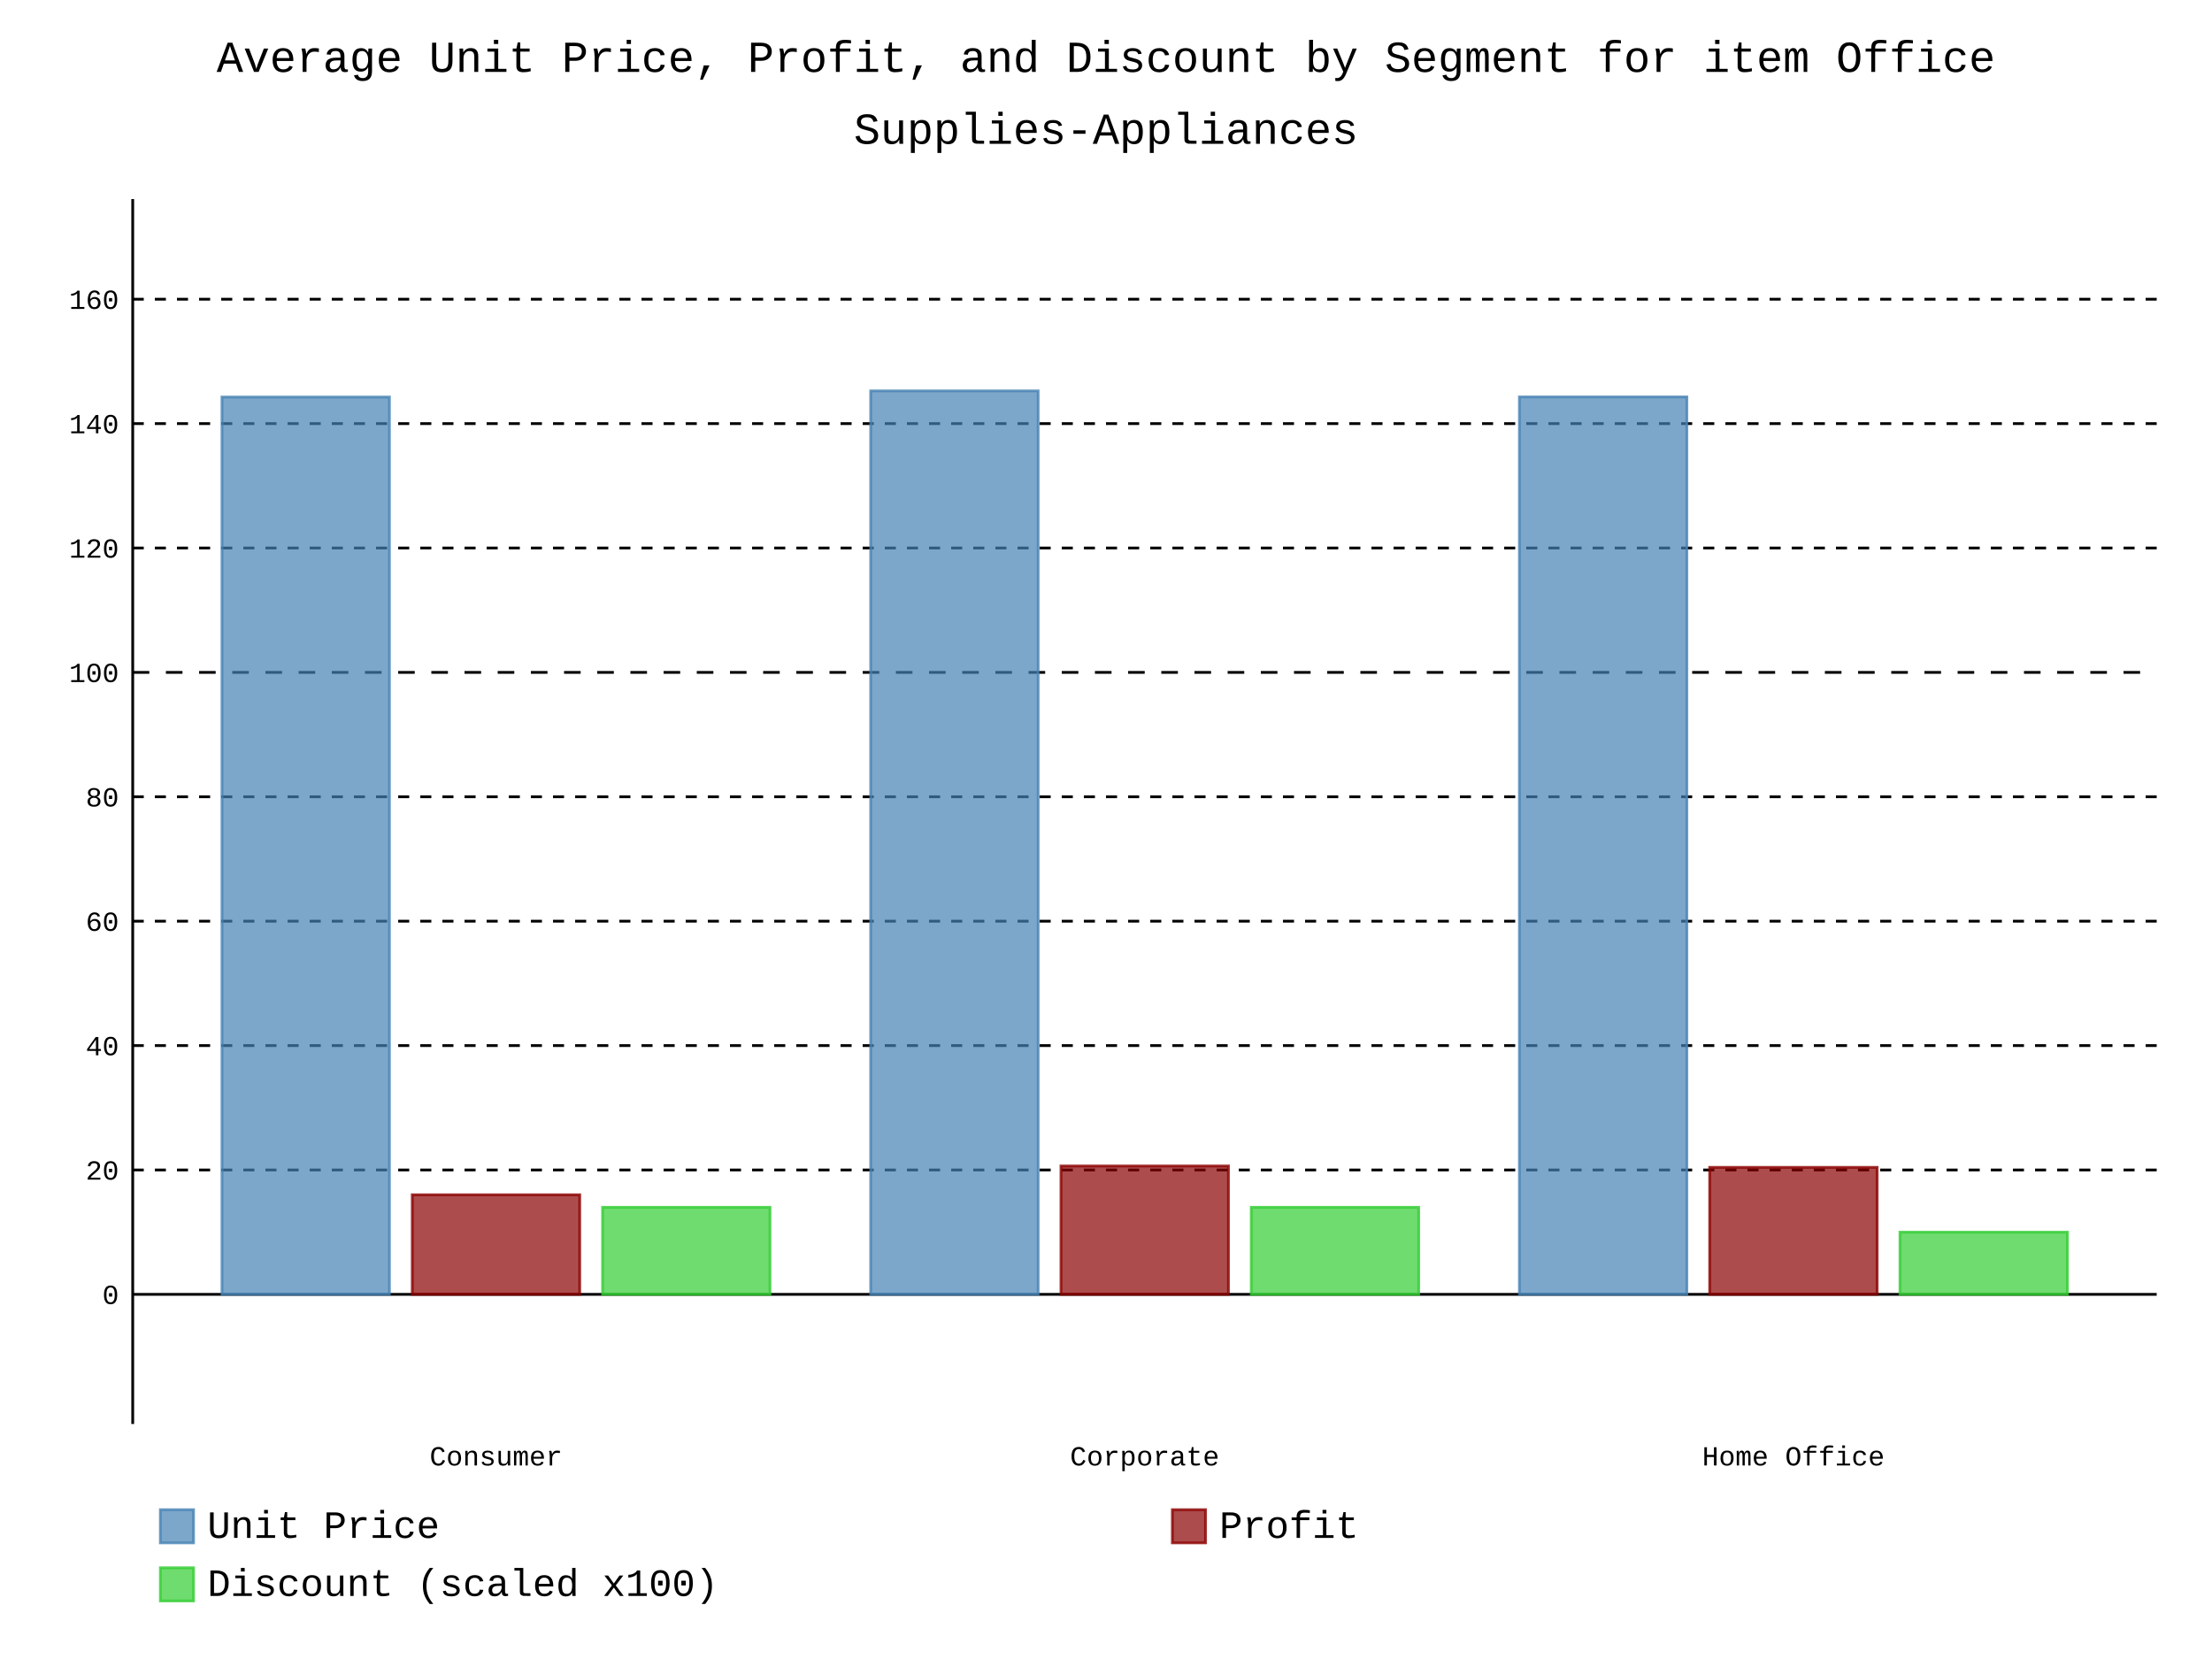
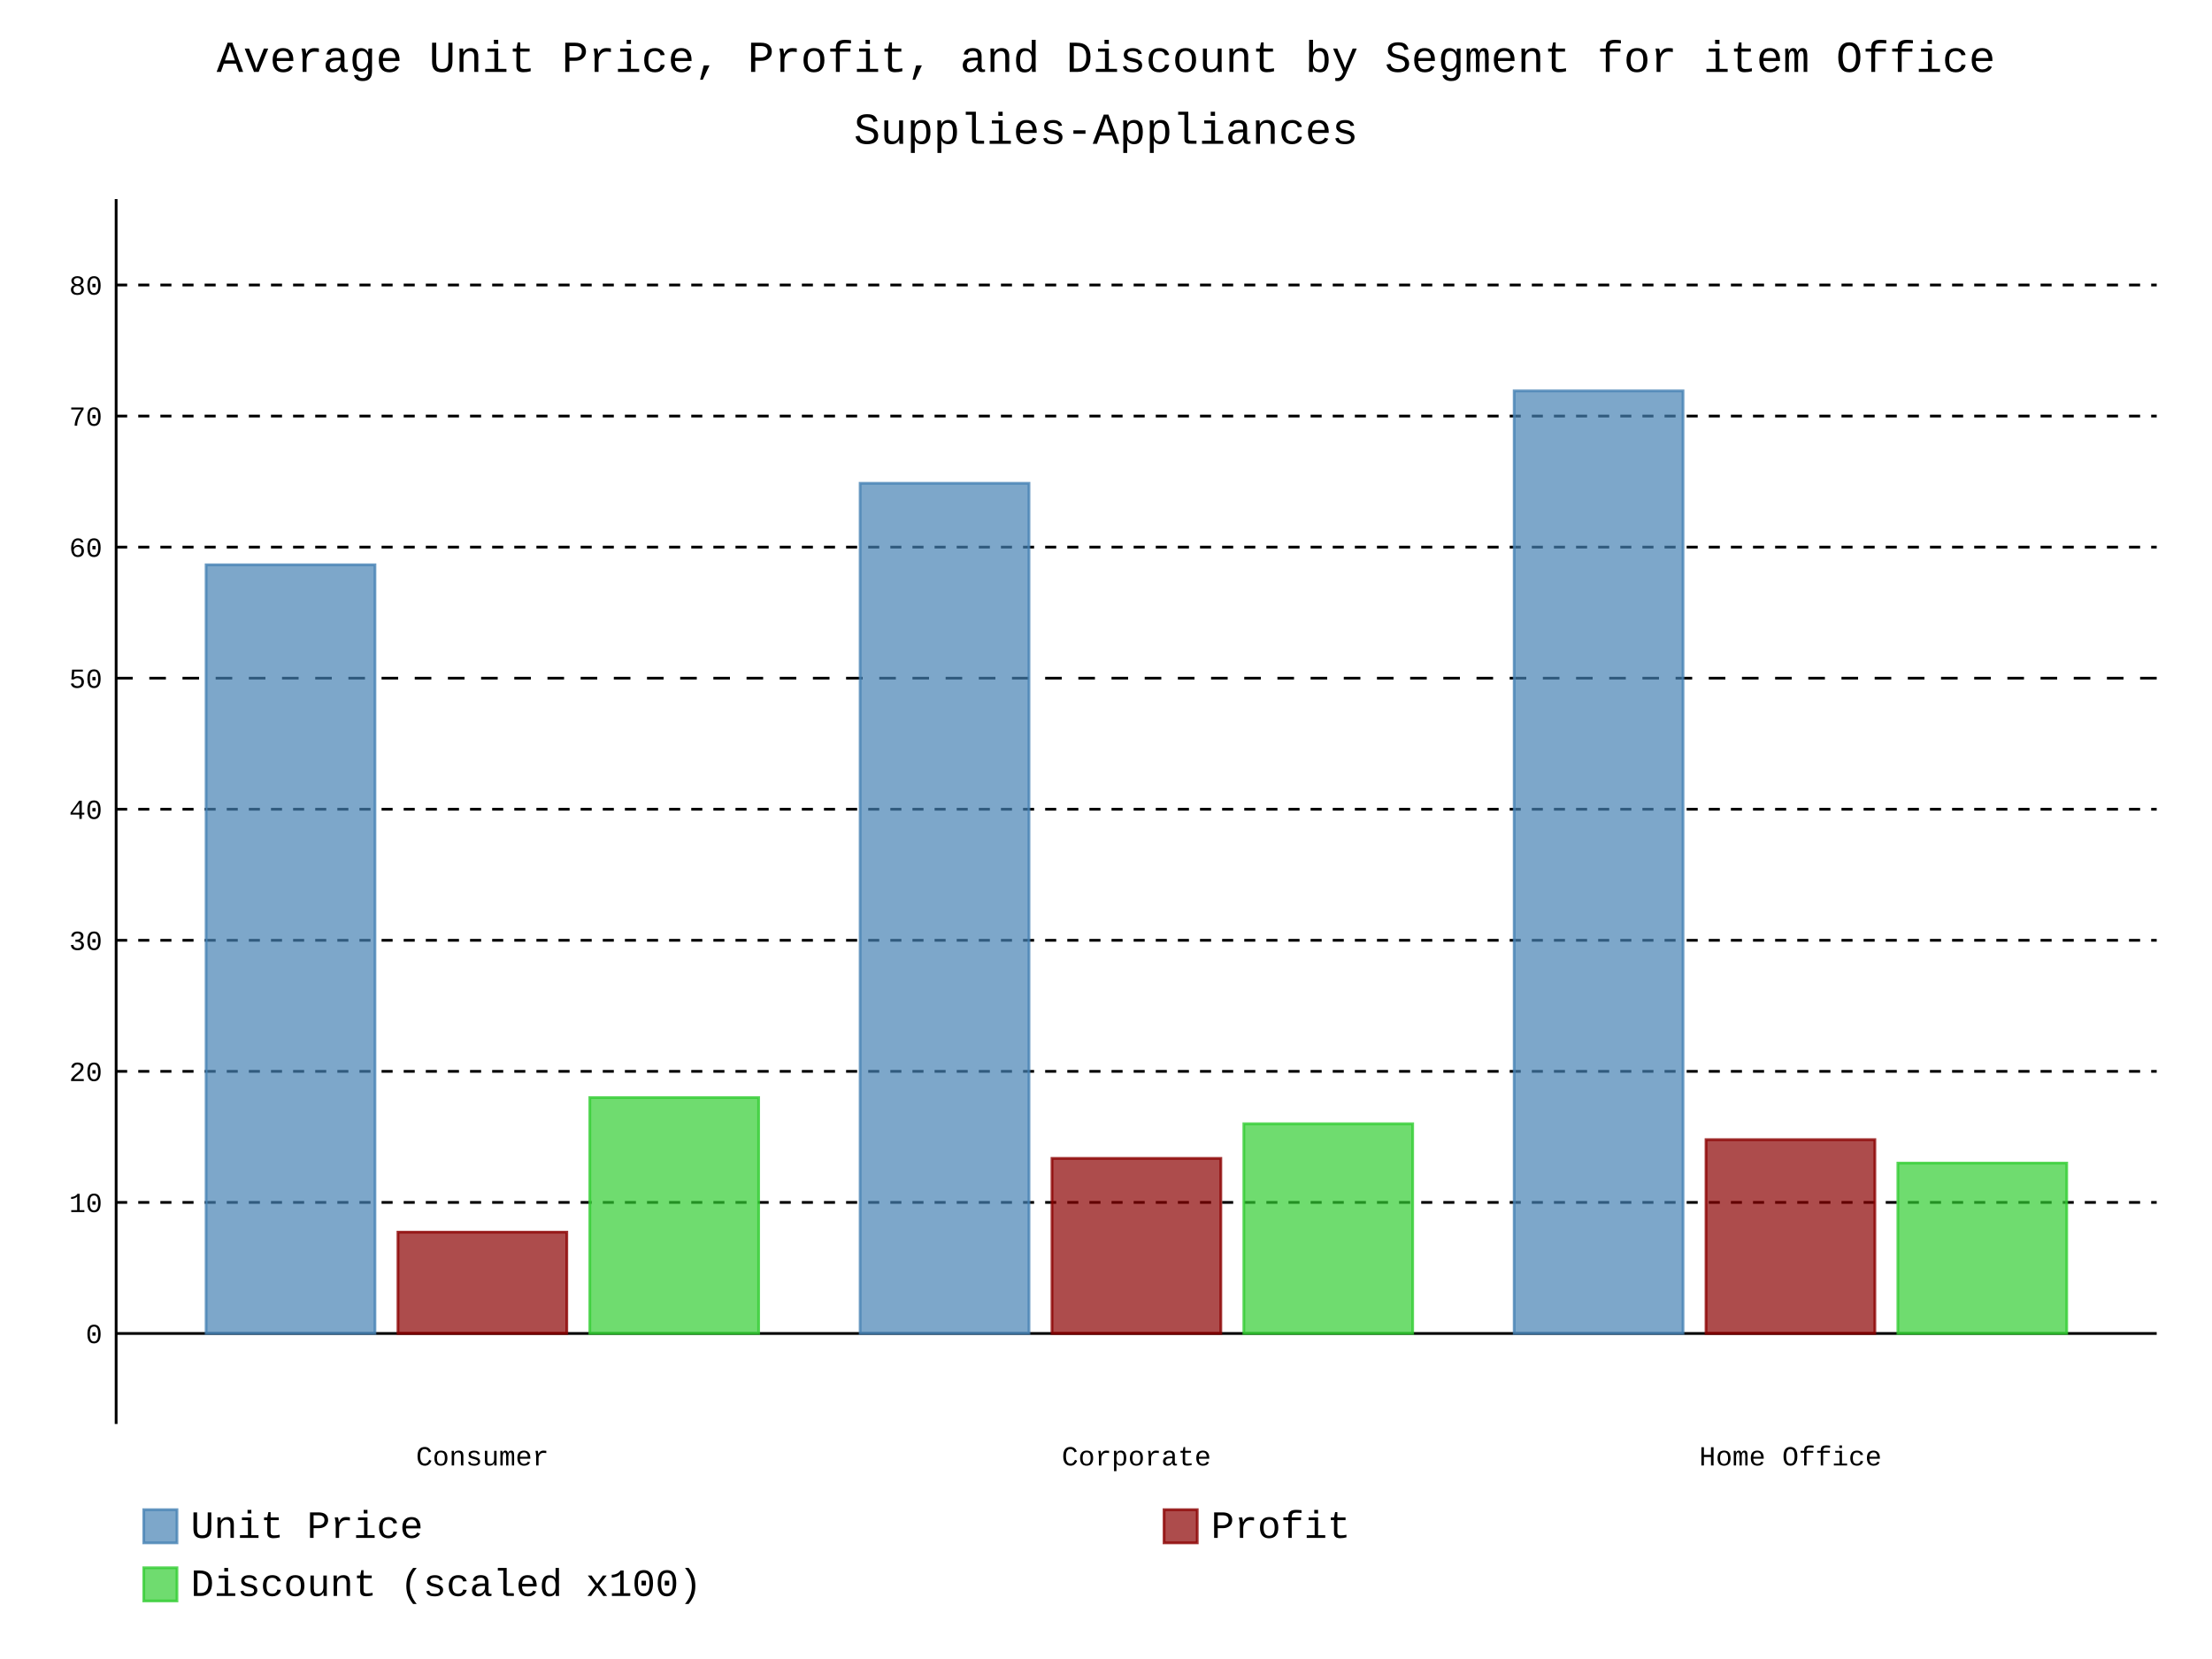
- <svg xmlns="http://www.w3.org/2000/svg" id="chart-0a03634f-e1f2-42ec-b0b7-8031afb6e9a9" class="pygal-chart" viewBox="0 0 800 600">
+ <svg xmlns="http://www.w3.org/2000/svg" id="chart-8650312b-6d7a-477c-b020-05ff0e8f1e67" class="pygal-chart" viewBox="0 0 800 600">
  <defs>
-     <style type="text/css">#chart-0a03634f-e1f2-42ec-b0b7-8031afb6e9a9{-webkit-user-select:none;-webkit-font-smoothing:antialiased;font-family:Consolas,"Liberation Mono",Menlo,Courier,monospace}#chart-0a03634f-e1f2-42ec-b0b7-8031afb6e9a9 .title{font-family:Consolas,"Liberation Mono",Menlo,Courier,monospace;font-size:16px}#chart-0a03634f-e1f2-42ec-b0b7-8031afb6e9a9 .legends .legend text{font-family:Consolas,"Liberation Mono",Menlo,Courier,monospace;font-size:14px}#chart-0a03634f-e1f2-42ec-b0b7-8031afb6e9a9 .axis text{font-family:Consolas,"Liberation Mono",Menlo,Courier,monospace;font-size:10px}#chart-0a03634f-e1f2-42ec-b0b7-8031afb6e9a9 .axis text.major{font-family:Consolas,"Liberation Mono",Menlo,Courier,monospace;font-size:10px}#chart-0a03634f-e1f2-42ec-b0b7-8031afb6e9a9 .text-overlay text.value{font-family:Consolas,"Liberation Mono",Menlo,Courier,monospace;font-size:16px}#chart-0a03634f-e1f2-42ec-b0b7-8031afb6e9a9 .text-overlay text.label{font-family:Consolas,"Liberation Mono",Menlo,Courier,monospace;font-size:10px}#chart-0a03634f-e1f2-42ec-b0b7-8031afb6e9a9 .tooltip{font-family:Consolas,"Liberation Mono",Menlo,Courier,monospace;font-size:14px}#chart-0a03634f-e1f2-42ec-b0b7-8031afb6e9a9 text.no_data{font-family:Consolas,"Liberation Mono",Menlo,Courier,monospace;font-size:64px}
- #chart-0a03634f-e1f2-42ec-b0b7-8031afb6e9a9{background-color:white}#chart-0a03634f-e1f2-42ec-b0b7-8031afb6e9a9 path,#chart-0a03634f-e1f2-42ec-b0b7-8031afb6e9a9 line,#chart-0a03634f-e1f2-42ec-b0b7-8031afb6e9a9 rect,#chart-0a03634f-e1f2-42ec-b0b7-8031afb6e9a9 circle{-webkit-transition:150ms;-moz-transition:150ms;transition:150ms}#chart-0a03634f-e1f2-42ec-b0b7-8031afb6e9a9 .graph &gt; .background{fill:white}#chart-0a03634f-e1f2-42ec-b0b7-8031afb6e9a9 .plot &gt; .background{fill:white}#chart-0a03634f-e1f2-42ec-b0b7-8031afb6e9a9 .graph{fill:black}#chart-0a03634f-e1f2-42ec-b0b7-8031afb6e9a9 text.no_data{fill:black}#chart-0a03634f-e1f2-42ec-b0b7-8031afb6e9a9 .title{fill:black}#chart-0a03634f-e1f2-42ec-b0b7-8031afb6e9a9 .legends .legend text{fill:black}#chart-0a03634f-e1f2-42ec-b0b7-8031afb6e9a9 .legends .legend:hover text{fill:black}#chart-0a03634f-e1f2-42ec-b0b7-8031afb6e9a9 .axis .line{stroke:black}#chart-0a03634f-e1f2-42ec-b0b7-8031afb6e9a9 .axis .guide.line{stroke:#630C0D}#chart-0a03634f-e1f2-42ec-b0b7-8031afb6e9a9 .axis .major.line{stroke:black}#chart-0a03634f-e1f2-42ec-b0b7-8031afb6e9a9 .axis text.major{fill:black}#chart-0a03634f-e1f2-42ec-b0b7-8031afb6e9a9 .axis.y .guides:hover .guide.line,#chart-0a03634f-e1f2-42ec-b0b7-8031afb6e9a9 .line-graph .axis.x .guides:hover .guide.line,#chart-0a03634f-e1f2-42ec-b0b7-8031afb6e9a9 .stackedline-graph .axis.x .guides:hover .guide.line,#chart-0a03634f-e1f2-42ec-b0b7-8031afb6e9a9 .xy-graph .axis.x .guides:hover .guide.line{stroke:black}#chart-0a03634f-e1f2-42ec-b0b7-8031afb6e9a9 .axis .guides:hover text{fill:black}#chart-0a03634f-e1f2-42ec-b0b7-8031afb6e9a9 .reactive{fill-opacity:.7;stroke-opacity:.8;stroke-width:1}#chart-0a03634f-e1f2-42ec-b0b7-8031afb6e9a9 .ci{stroke:black}#chart-0a03634f-e1f2-42ec-b0b7-8031afb6e9a9 .reactive.active,#chart-0a03634f-e1f2-42ec-b0b7-8031afb6e9a9 .active .reactive{fill-opacity:.8;stroke-opacity:.9;stroke-width:4}#chart-0a03634f-e1f2-42ec-b0b7-8031afb6e9a9 .ci .reactive.active{stroke-width:1.5}#chart-0a03634f-e1f2-42ec-b0b7-8031afb6e9a9 .series text{fill:black}#chart-0a03634f-e1f2-42ec-b0b7-8031afb6e9a9 .tooltip rect{fill:white;stroke:black;-webkit-transition:opacity 150ms;-moz-transition:opacity 150ms;transition:opacity 150ms}#chart-0a03634f-e1f2-42ec-b0b7-8031afb6e9a9 .tooltip .label{fill:black}#chart-0a03634f-e1f2-42ec-b0b7-8031afb6e9a9 .tooltip .label{fill:black}#chart-0a03634f-e1f2-42ec-b0b7-8031afb6e9a9 .tooltip .legend{font-size:.8em;fill:#630C0D}#chart-0a03634f-e1f2-42ec-b0b7-8031afb6e9a9 .tooltip .x_label{font-size:.6em;fill:black}#chart-0a03634f-e1f2-42ec-b0b7-8031afb6e9a9 .tooltip .xlink{font-size:.5em;text-decoration:underline}#chart-0a03634f-e1f2-42ec-b0b7-8031afb6e9a9 .tooltip .value{font-size:1.5em}#chart-0a03634f-e1f2-42ec-b0b7-8031afb6e9a9 .bound{font-size:.5em}#chart-0a03634f-e1f2-42ec-b0b7-8031afb6e9a9 .max-value{font-size:.75em;fill:#630C0D}#chart-0a03634f-e1f2-42ec-b0b7-8031afb6e9a9 .map-element{fill:white;stroke:#630C0D !important}#chart-0a03634f-e1f2-42ec-b0b7-8031afb6e9a9 .map-element .reactive{fill-opacity:inherit;stroke-opacity:inherit}#chart-0a03634f-e1f2-42ec-b0b7-8031afb6e9a9 .color-0,#chart-0a03634f-e1f2-42ec-b0b7-8031afb6e9a9 .color-0 a:visited{stroke:#4682B4;fill:#4682B4}#chart-0a03634f-e1f2-42ec-b0b7-8031afb6e9a9 .color-1,#chart-0a03634f-e1f2-42ec-b0b7-8031afb6e9a9 .color-1 a:visited{stroke:#8B0000;fill:#8B0000}#chart-0a03634f-e1f2-42ec-b0b7-8031afb6e9a9 .color-2,#chart-0a03634f-e1f2-42ec-b0b7-8031afb6e9a9 .color-2 a:visited{stroke:#32CD32;fill:#32CD32}#chart-0a03634f-e1f2-42ec-b0b7-8031afb6e9a9 .text-overlay .color-0 text{fill:black}#chart-0a03634f-e1f2-42ec-b0b7-8031afb6e9a9 .text-overlay .color-1 text{fill:black}#chart-0a03634f-e1f2-42ec-b0b7-8031afb6e9a9 .text-overlay .color-2 text{fill:black}
- #chart-0a03634f-e1f2-42ec-b0b7-8031afb6e9a9 text.no_data{text-anchor:middle}#chart-0a03634f-e1f2-42ec-b0b7-8031afb6e9a9 .guide.line{fill:none}#chart-0a03634f-e1f2-42ec-b0b7-8031afb6e9a9 .centered{text-anchor:middle}#chart-0a03634f-e1f2-42ec-b0b7-8031afb6e9a9 .title{text-anchor:middle}#chart-0a03634f-e1f2-42ec-b0b7-8031afb6e9a9 .legends .legend text{fill-opacity:1}#chart-0a03634f-e1f2-42ec-b0b7-8031afb6e9a9 .axis.x text{text-anchor:middle}#chart-0a03634f-e1f2-42ec-b0b7-8031afb6e9a9 .axis.x:not(.web) text[transform]{text-anchor:start}#chart-0a03634f-e1f2-42ec-b0b7-8031afb6e9a9 .axis.x:not(.web) text[transform].backwards{text-anchor:end}#chart-0a03634f-e1f2-42ec-b0b7-8031afb6e9a9 .axis.y text{text-anchor:end}#chart-0a03634f-e1f2-42ec-b0b7-8031afb6e9a9 .axis.y text[transform].backwards{text-anchor:start}#chart-0a03634f-e1f2-42ec-b0b7-8031afb6e9a9 .axis.y2 text{text-anchor:start}#chart-0a03634f-e1f2-42ec-b0b7-8031afb6e9a9 .axis.y2 text[transform].backwards{text-anchor:end}#chart-0a03634f-e1f2-42ec-b0b7-8031afb6e9a9 .axis .guide.line{stroke-dasharray:4,4;stroke:black}#chart-0a03634f-e1f2-42ec-b0b7-8031afb6e9a9 .axis .major.guide.line{stroke-dasharray:6,6;stroke:black}#chart-0a03634f-e1f2-42ec-b0b7-8031afb6e9a9 .horizontal .axis.y .guide.line,#chart-0a03634f-e1f2-42ec-b0b7-8031afb6e9a9 .horizontal .axis.y2 .guide.line,#chart-0a03634f-e1f2-42ec-b0b7-8031afb6e9a9 .vertical .axis.x .guide.line{opacity:0}#chart-0a03634f-e1f2-42ec-b0b7-8031afb6e9a9 .horizontal .axis.always_show .guide.line,#chart-0a03634f-e1f2-42ec-b0b7-8031afb6e9a9 .vertical .axis.always_show .guide.line{opacity:1 !important}#chart-0a03634f-e1f2-42ec-b0b7-8031afb6e9a9 .axis.y .guides:hover .guide.line,#chart-0a03634f-e1f2-42ec-b0b7-8031afb6e9a9 .axis.y2 .guides:hover .guide.line,#chart-0a03634f-e1f2-42ec-b0b7-8031afb6e9a9 .axis.x .guides:hover .guide.line{opacity:1}#chart-0a03634f-e1f2-42ec-b0b7-8031afb6e9a9 .axis .guides:hover text{opacity:1}#chart-0a03634f-e1f2-42ec-b0b7-8031afb6e9a9 .nofill{fill:none}#chart-0a03634f-e1f2-42ec-b0b7-8031afb6e9a9 .subtle-fill{fill-opacity:.2}#chart-0a03634f-e1f2-42ec-b0b7-8031afb6e9a9 .dot{stroke-width:1px;fill-opacity:1;stroke-opacity:1}#chart-0a03634f-e1f2-42ec-b0b7-8031afb6e9a9 .dot.active{stroke-width:5px}#chart-0a03634f-e1f2-42ec-b0b7-8031afb6e9a9 .dot.negative{fill:transparent}#chart-0a03634f-e1f2-42ec-b0b7-8031afb6e9a9 text,#chart-0a03634f-e1f2-42ec-b0b7-8031afb6e9a9 tspan{stroke:none !important}#chart-0a03634f-e1f2-42ec-b0b7-8031afb6e9a9 .series text.active{opacity:1}#chart-0a03634f-e1f2-42ec-b0b7-8031afb6e9a9 .tooltip rect{fill-opacity:.95;stroke-width:.5}#chart-0a03634f-e1f2-42ec-b0b7-8031afb6e9a9 .tooltip text{fill-opacity:1}#chart-0a03634f-e1f2-42ec-b0b7-8031afb6e9a9 .showable{visibility:hidden}#chart-0a03634f-e1f2-42ec-b0b7-8031afb6e9a9 .showable.shown{visibility:visible}#chart-0a03634f-e1f2-42ec-b0b7-8031afb6e9a9 .gauge-background{fill:rgba(229,229,229,1);stroke:none}#chart-0a03634f-e1f2-42ec-b0b7-8031afb6e9a9 .bg-lines{stroke:white;stroke-width:2px}</style>
+     <style type="text/css">#chart-8650312b-6d7a-477c-b020-05ff0e8f1e67{-webkit-user-select:none;-webkit-font-smoothing:antialiased;font-family:Consolas,"Liberation Mono",Menlo,Courier,monospace}#chart-8650312b-6d7a-477c-b020-05ff0e8f1e67 .title{font-family:Consolas,"Liberation Mono",Menlo,Courier,monospace;font-size:16px}#chart-8650312b-6d7a-477c-b020-05ff0e8f1e67 .legends .legend text{font-family:Consolas,"Liberation Mono",Menlo,Courier,monospace;font-size:14px}#chart-8650312b-6d7a-477c-b020-05ff0e8f1e67 .axis text{font-family:Consolas,"Liberation Mono",Menlo,Courier,monospace;font-size:10px}#chart-8650312b-6d7a-477c-b020-05ff0e8f1e67 .axis text.major{font-family:Consolas,"Liberation Mono",Menlo,Courier,monospace;font-size:10px}#chart-8650312b-6d7a-477c-b020-05ff0e8f1e67 .text-overlay text.value{font-family:Consolas,"Liberation Mono",Menlo,Courier,monospace;font-size:16px}#chart-8650312b-6d7a-477c-b020-05ff0e8f1e67 .text-overlay text.label{font-family:Consolas,"Liberation Mono",Menlo,Courier,monospace;font-size:10px}#chart-8650312b-6d7a-477c-b020-05ff0e8f1e67 .tooltip{font-family:Consolas,"Liberation Mono",Menlo,Courier,monospace;font-size:14px}#chart-8650312b-6d7a-477c-b020-05ff0e8f1e67 text.no_data{font-family:Consolas,"Liberation Mono",Menlo,Courier,monospace;font-size:64px}
+ #chart-8650312b-6d7a-477c-b020-05ff0e8f1e67{background-color:white}#chart-8650312b-6d7a-477c-b020-05ff0e8f1e67 path,#chart-8650312b-6d7a-477c-b020-05ff0e8f1e67 line,#chart-8650312b-6d7a-477c-b020-05ff0e8f1e67 rect,#chart-8650312b-6d7a-477c-b020-05ff0e8f1e67 circle{-webkit-transition:150ms;-moz-transition:150ms;transition:150ms}#chart-8650312b-6d7a-477c-b020-05ff0e8f1e67 .graph &gt; .background{fill:white}#chart-8650312b-6d7a-477c-b020-05ff0e8f1e67 .plot &gt; .background{fill:white}#chart-8650312b-6d7a-477c-b020-05ff0e8f1e67 .graph{fill:black}#chart-8650312b-6d7a-477c-b020-05ff0e8f1e67 text.no_data{fill:black}#chart-8650312b-6d7a-477c-b020-05ff0e8f1e67 .title{fill:black}#chart-8650312b-6d7a-477c-b020-05ff0e8f1e67 .legends .legend text{fill:black}#chart-8650312b-6d7a-477c-b020-05ff0e8f1e67 .legends .legend:hover text{fill:black}#chart-8650312b-6d7a-477c-b020-05ff0e8f1e67 .axis .line{stroke:black}#chart-8650312b-6d7a-477c-b020-05ff0e8f1e67 .axis .guide.line{stroke:#630C0D}#chart-8650312b-6d7a-477c-b020-05ff0e8f1e67 .axis .major.line{stroke:black}#chart-8650312b-6d7a-477c-b020-05ff0e8f1e67 .axis text.major{fill:black}#chart-8650312b-6d7a-477c-b020-05ff0e8f1e67 .axis.y .guides:hover .guide.line,#chart-8650312b-6d7a-477c-b020-05ff0e8f1e67 .line-graph .axis.x .guides:hover .guide.line,#chart-8650312b-6d7a-477c-b020-05ff0e8f1e67 .stackedline-graph .axis.x .guides:hover .guide.line,#chart-8650312b-6d7a-477c-b020-05ff0e8f1e67 .xy-graph .axis.x .guides:hover .guide.line{stroke:black}#chart-8650312b-6d7a-477c-b020-05ff0e8f1e67 .axis .guides:hover text{fill:black}#chart-8650312b-6d7a-477c-b020-05ff0e8f1e67 .reactive{fill-opacity:.7;stroke-opacity:.8;stroke-width:1}#chart-8650312b-6d7a-477c-b020-05ff0e8f1e67 .ci{stroke:black}#chart-8650312b-6d7a-477c-b020-05ff0e8f1e67 .reactive.active,#chart-8650312b-6d7a-477c-b020-05ff0e8f1e67 .active .reactive{fill-opacity:.8;stroke-opacity:.9;stroke-width:4}#chart-8650312b-6d7a-477c-b020-05ff0e8f1e67 .ci .reactive.active{stroke-width:1.5}#chart-8650312b-6d7a-477c-b020-05ff0e8f1e67 .series text{fill:black}#chart-8650312b-6d7a-477c-b020-05ff0e8f1e67 .tooltip rect{fill:white;stroke:black;-webkit-transition:opacity 150ms;-moz-transition:opacity 150ms;transition:opacity 150ms}#chart-8650312b-6d7a-477c-b020-05ff0e8f1e67 .tooltip .label{fill:black}#chart-8650312b-6d7a-477c-b020-05ff0e8f1e67 .tooltip .label{fill:black}#chart-8650312b-6d7a-477c-b020-05ff0e8f1e67 .tooltip .legend{font-size:.8em;fill:#630C0D}#chart-8650312b-6d7a-477c-b020-05ff0e8f1e67 .tooltip .x_label{font-size:.6em;fill:black}#chart-8650312b-6d7a-477c-b020-05ff0e8f1e67 .tooltip .xlink{font-size:.5em;text-decoration:underline}#chart-8650312b-6d7a-477c-b020-05ff0e8f1e67 .tooltip .value{font-size:1.5em}#chart-8650312b-6d7a-477c-b020-05ff0e8f1e67 .bound{font-size:.5em}#chart-8650312b-6d7a-477c-b020-05ff0e8f1e67 .max-value{font-size:.75em;fill:#630C0D}#chart-8650312b-6d7a-477c-b020-05ff0e8f1e67 .map-element{fill:white;stroke:#630C0D !important}#chart-8650312b-6d7a-477c-b020-05ff0e8f1e67 .map-element .reactive{fill-opacity:inherit;stroke-opacity:inherit}#chart-8650312b-6d7a-477c-b020-05ff0e8f1e67 .color-0,#chart-8650312b-6d7a-477c-b020-05ff0e8f1e67 .color-0 a:visited{stroke:#4682B4;fill:#4682B4}#chart-8650312b-6d7a-477c-b020-05ff0e8f1e67 .color-1,#chart-8650312b-6d7a-477c-b020-05ff0e8f1e67 .color-1 a:visited{stroke:#8B0000;fill:#8B0000}#chart-8650312b-6d7a-477c-b020-05ff0e8f1e67 .color-2,#chart-8650312b-6d7a-477c-b020-05ff0e8f1e67 .color-2 a:visited{stroke:#32CD32;fill:#32CD32}#chart-8650312b-6d7a-477c-b020-05ff0e8f1e67 .text-overlay .color-0 text{fill:black}#chart-8650312b-6d7a-477c-b020-05ff0e8f1e67 .text-overlay .color-1 text{fill:black}#chart-8650312b-6d7a-477c-b020-05ff0e8f1e67 .text-overlay .color-2 text{fill:black}
+ #chart-8650312b-6d7a-477c-b020-05ff0e8f1e67 text.no_data{text-anchor:middle}#chart-8650312b-6d7a-477c-b020-05ff0e8f1e67 .guide.line{fill:none}#chart-8650312b-6d7a-477c-b020-05ff0e8f1e67 .centered{text-anchor:middle}#chart-8650312b-6d7a-477c-b020-05ff0e8f1e67 .title{text-anchor:middle}#chart-8650312b-6d7a-477c-b020-05ff0e8f1e67 .legends .legend text{fill-opacity:1}#chart-8650312b-6d7a-477c-b020-05ff0e8f1e67 .axis.x text{text-anchor:middle}#chart-8650312b-6d7a-477c-b020-05ff0e8f1e67 .axis.x:not(.web) text[transform]{text-anchor:start}#chart-8650312b-6d7a-477c-b020-05ff0e8f1e67 .axis.x:not(.web) text[transform].backwards{text-anchor:end}#chart-8650312b-6d7a-477c-b020-05ff0e8f1e67 .axis.y text{text-anchor:end}#chart-8650312b-6d7a-477c-b020-05ff0e8f1e67 .axis.y text[transform].backwards{text-anchor:start}#chart-8650312b-6d7a-477c-b020-05ff0e8f1e67 .axis.y2 text{text-anchor:start}#chart-8650312b-6d7a-477c-b020-05ff0e8f1e67 .axis.y2 text[transform].backwards{text-anchor:end}#chart-8650312b-6d7a-477c-b020-05ff0e8f1e67 .axis .guide.line{stroke-dasharray:4,4;stroke:black}#chart-8650312b-6d7a-477c-b020-05ff0e8f1e67 .axis .major.guide.line{stroke-dasharray:6,6;stroke:black}#chart-8650312b-6d7a-477c-b020-05ff0e8f1e67 .horizontal .axis.y .guide.line,#chart-8650312b-6d7a-477c-b020-05ff0e8f1e67 .horizontal .axis.y2 .guide.line,#chart-8650312b-6d7a-477c-b020-05ff0e8f1e67 .vertical .axis.x .guide.line{opacity:0}#chart-8650312b-6d7a-477c-b020-05ff0e8f1e67 .horizontal .axis.always_show .guide.line,#chart-8650312b-6d7a-477c-b020-05ff0e8f1e67 .vertical .axis.always_show .guide.line{opacity:1 !important}#chart-8650312b-6d7a-477c-b020-05ff0e8f1e67 .axis.y .guides:hover .guide.line,#chart-8650312b-6d7a-477c-b020-05ff0e8f1e67 .axis.y2 .guides:hover .guide.line,#chart-8650312b-6d7a-477c-b020-05ff0e8f1e67 .axis.x .guides:hover .guide.line{opacity:1}#chart-8650312b-6d7a-477c-b020-05ff0e8f1e67 .axis .guides:hover text{opacity:1}#chart-8650312b-6d7a-477c-b020-05ff0e8f1e67 .nofill{fill:none}#chart-8650312b-6d7a-477c-b020-05ff0e8f1e67 .subtle-fill{fill-opacity:.2}#chart-8650312b-6d7a-477c-b020-05ff0e8f1e67 .dot{stroke-width:1px;fill-opacity:1;stroke-opacity:1}#chart-8650312b-6d7a-477c-b020-05ff0e8f1e67 .dot.active{stroke-width:5px}#chart-8650312b-6d7a-477c-b020-05ff0e8f1e67 .dot.negative{fill:transparent}#chart-8650312b-6d7a-477c-b020-05ff0e8f1e67 text,#chart-8650312b-6d7a-477c-b020-05ff0e8f1e67 tspan{stroke:none !important}#chart-8650312b-6d7a-477c-b020-05ff0e8f1e67 .series text.active{opacity:1}#chart-8650312b-6d7a-477c-b020-05ff0e8f1e67 .tooltip rect{fill-opacity:.95;stroke-width:.5}#chart-8650312b-6d7a-477c-b020-05ff0e8f1e67 .tooltip text{fill-opacity:1}#chart-8650312b-6d7a-477c-b020-05ff0e8f1e67 .showable{visibility:hidden}#chart-8650312b-6d7a-477c-b020-05ff0e8f1e67 .showable.shown{visibility:visible}#chart-8650312b-6d7a-477c-b020-05ff0e8f1e67 .gauge-background{fill:rgba(229,229,229,1);stroke:none}#chart-8650312b-6d7a-477c-b020-05ff0e8f1e67 .bg-lines{stroke:white;stroke-width:2px}</style>
  </defs>
  <g class="graph bar-graph vertical">
    <rect x="0" y="0" width="800" height="600" class="background" />
-     <g transform="translate(48, 72)" class="plot">
-       <rect x="0" y="0" width="732.0" height="443.0" class="background" />
+     <g transform="translate(42, 72)" class="plot">
+       <rect x="0" y="0" width="738.0" height="443.0" class="background" />
      <g class="axis y always_show">
        <g class="guides">
-           <path d="M0 396.123 h732" class="axis major line" />
-           <text x="-5" y="399.623" class="major">0</text>
+           <path d="M0 410.269 h738" class="axis major line" />
+           <text x="-5" y="413.769" class="major">0</text>
        </g>
        <g class="guides">
-           <path d="M0 351.135 h732" class="guide line" />
-           <text x="-5" y="354.635" class="">20</text>
+           <path d="M0 362.869 h738" class="guide line" />
+           <text x="-5" y="366.369" class="">10</text>
        </g>
        <g class="guides">
-           <path d="M0 306.146 h732" class="guide line" />
-           <text x="-5" y="309.646" class="">40</text>
+           <path d="M0 315.47 h738" class="guide line" />
+           <text x="-5" y="318.97" class="">20</text>
        </g>
        <g class="guides">
-           <path d="M0 261.157 h732" class="guide line" />
-           <text x="-5" y="264.657" class="">60</text>
+           <path d="M0 268.07 h738" class="guide line" />
+           <text x="-5" y="271.57" class="">30</text>
        </g>
        <g class="guides">
-           <path d="M0 216.169 h732" class="guide line" />
-           <text x="-5" y="219.669" class="">80</text>
+           <path d="M0 220.671 h738" class="guide line" />
+           <text x="-5" y="224.171" class="">40</text>
        </g>
        <g class="guides">
-           <path d="M0 171.18 h732" class="major guide line" />
-           <text x="-5" y="174.68" class="major">100</text>
+           <path d="M0 173.271 h738" class="major guide line" />
+           <text x="-5" y="176.771" class="major">50</text>
        </g>
        <g class="guides">
-           <path d="M0 126.192 h732" class="guide line" />
-           <text x="-5" y="129.692" class="">120</text>
+           <path d="M0 125.871 h738" class="guide line" />
+           <text x="-5" y="129.371" class="">60</text>
        </g>
        <g class="guides">
-           <path d="M0 81.203 h732" class="guide line" />
-           <text x="-5" y="84.703" class="">140</text>
+           <path d="M0 78.472 h738" class="guide line" />
+           <text x="-5" y="81.972" class="">70</text>
        </g>
        <g class="guides">
-           <path d="M0 36.214 h732" class="guide line" />
-           <text x="-5" y="39.714" class="">160</text>
+           <path d="M0 31.072 h738" class="guide line" />
+           <text x="-5" y="34.572" class="">80</text>
        </g>
      </g>
      <g class="axis x">
        <path d="M0 0 v443" class="line" />
        <g class="guides">
-           <path d="M131.385 0 v443" class="guide line" />
-           <text x="131.385" y="458.0" class="">Consumer</text>
+           <path d="M132.462 0 v443" class="guide line" />
+           <text x="132.462" y="458.0" class="">Consumer</text>
        </g>
        <g class="guides">
-           <path d="M366 0 v443" class="guide line" />
-           <text x="366.0" y="458.0" class="">Corporate</text>
+           <path d="M369 0 v443" class="guide line" />
+           <text x="369.0" y="458.0" class="">Corporate</text>
        </g>
        <g class="guides">
-           <path d="M600.615 0 v443" class="guide line" />
-           <text x="600.615" y="458.0" class="">Home Office</text>
+           <path d="M605.538 0 v443" class="guide line" />
+           <text x="605.538" y="458.0" class="">Home Office</text>
        </g>
      </g>
      <g class="series serie-0 color-0">
        <g class="bars">
          <g class="bar">
-             <rect x="32.283" y="71.598" rx="0" ry="0" width="60.562" height="324.526" class="rect reactive tooltip-trigger" />
+             <rect x="32.548" y="132.27" rx="0" ry="0" width="61.058" height="277.999" class="rect reactive tooltip-trigger" />
          </g>
          <g class="bar">
-             <rect x="266.898" y="69.371" rx="0" ry="0" width="60.562" height="326.753" class="rect reactive tooltip-trigger" />
+             <rect x="269.086" y="102.788" rx="0" ry="0" width="61.058" height="307.481" class="rect reactive tooltip-trigger" />
          </g>
          <g class="bar">
-             <rect x="501.514" y="71.553" rx="0" ry="0" width="60.562" height="324.571" class="rect reactive tooltip-trigger" />
+             <rect x="505.625" y="69.371" rx="0" ry="0" width="61.058" height="340.898" class="rect reactive tooltip-trigger" />
          </g>
        </g>
      </g>
      <g class="series serie-1 color-1">
        <g class="bars">
          <g class="bar">
-             <rect x="101.104" y="360.11" rx="0" ry="0" width="60.562" height="36.013" class="rect reactive tooltip-trigger" />
+             <rect x="101.932" y="373.629" rx="0" ry="0" width="61.058" height="36.64" class="rect reactive tooltip-trigger" />
          </g>
          <g class="bar">
-             <rect x="335.719" y="349.695" rx="0" ry="0" width="60.562" height="46.428" class="rect reactive tooltip-trigger" />
+             <rect x="338.471" y="346.943" rx="0" ry="0" width="61.058" height="63.326" class="rect reactive tooltip-trigger" />
          </g>
          <g class="bar">
-             <rect x="570.334" y="350.19" rx="0" ry="0" width="60.562" height="45.933" class="rect reactive tooltip-trigger" />
+             <rect x="575.009" y="340.165" rx="0" ry="0" width="61.058" height="70.104" class="rect reactive tooltip-trigger" />
          </g>
        </g>
      </g>
      <g class="series serie-2 color-2">
        <g class="bars">
          <g class="bar">
-             <rect x="169.924" y="364.631" rx="0" ry="0" width="60.562" height="31.492" class="rect reactive tooltip-trigger" />
+             <rect x="171.317" y="324.95" rx="0" ry="0" width="61.058" height="85.319" class="rect reactive tooltip-trigger" />
          </g>
          <g class="bar">
-             <rect x="404.539" y="364.631" rx="0" ry="0" width="60.562" height="31.492" class="rect reactive tooltip-trigger" />
+             <rect x="407.855" y="334.43" rx="0" ry="0" width="61.058" height="75.839" class="rect reactive tooltip-trigger" />
          </g>
          <g class="bar">
-             <rect x="639.155" y="373.629" rx="0" ry="0" width="60.562" height="22.494" class="rect reactive tooltip-trigger" />
+             <rect x="644.394" y="348.65" rx="0" ry="0" width="61.058" height="61.62" class="rect reactive tooltip-trigger" />
          </g>
        </g>
      </g>
    </g>
    <g class="titles">
      <text x="400.0" y="26" class="title plot_title">Average Unit Price, Profit, and Discount by Segment for item Office</text>
      <text x="400.0" y="52" class="title plot_title">Supplies-Appliances</text>
    </g>
-     <g transform="translate(48, 72)" class="plot overlay">
+     <g transform="translate(42, 72)" class="plot overlay">
      <g class="series serie-0 color-0" />
      <g class="series serie-1 color-1" />
      <g class="series serie-2 color-2" />
    </g>
-     <g transform="translate(48, 72)" class="plot text-overlay">
+     <g transform="translate(42, 72)" class="plot text-overlay">
      <g class="series serie-0 color-0" />
      <g class="series serie-1 color-1" />
      <g class="series serie-2 color-2" />
    </g>
-     <g transform="translate(48, 72)" class="plot tooltip-overlay">
+     <g transform="translate(42, 72)" class="plot tooltip-overlay">
      <g transform="translate(0 0)" style="opacity: 0" class="tooltip">
        <rect rx="0" ry="0" width="0" height="0" class="tooltip-box" />
        <g class="text" />
      </g>
    </g>
-     <g transform="translate(58, 545)" class="legends">
+     <g transform="translate(52, 545)" class="legends">
      <g id="activate-serie-0" class="legend reactive activate-serie">
        <rect x="0.0" y="1.0" width="12" height="12" class="color-0 reactive" />
        <text x="17.0" y="11.2">Unit Price</text>
      </g>
      <g id="activate-serie-1" class="legend reactive activate-serie">
-         <rect x="366.0" y="1.0" width="12" height="12" class="color-1 reactive" />
-         <text x="383.0" y="11.2">Profit</text>
+         <rect x="369.0" y="1.0" width="12" height="12" class="color-1 reactive" />
+         <text x="386.0" y="11.2">Profit</text>
      </g>
      <g id="activate-serie-2" class="legend reactive activate-serie">
        <rect x="0.0" y="22.0" width="12" height="12" class="color-2 reactive" />
        <text x="17.0" y="32.2">Discount (scaled x100)</text>
      </g>
    </g>
  </g>
</svg>
